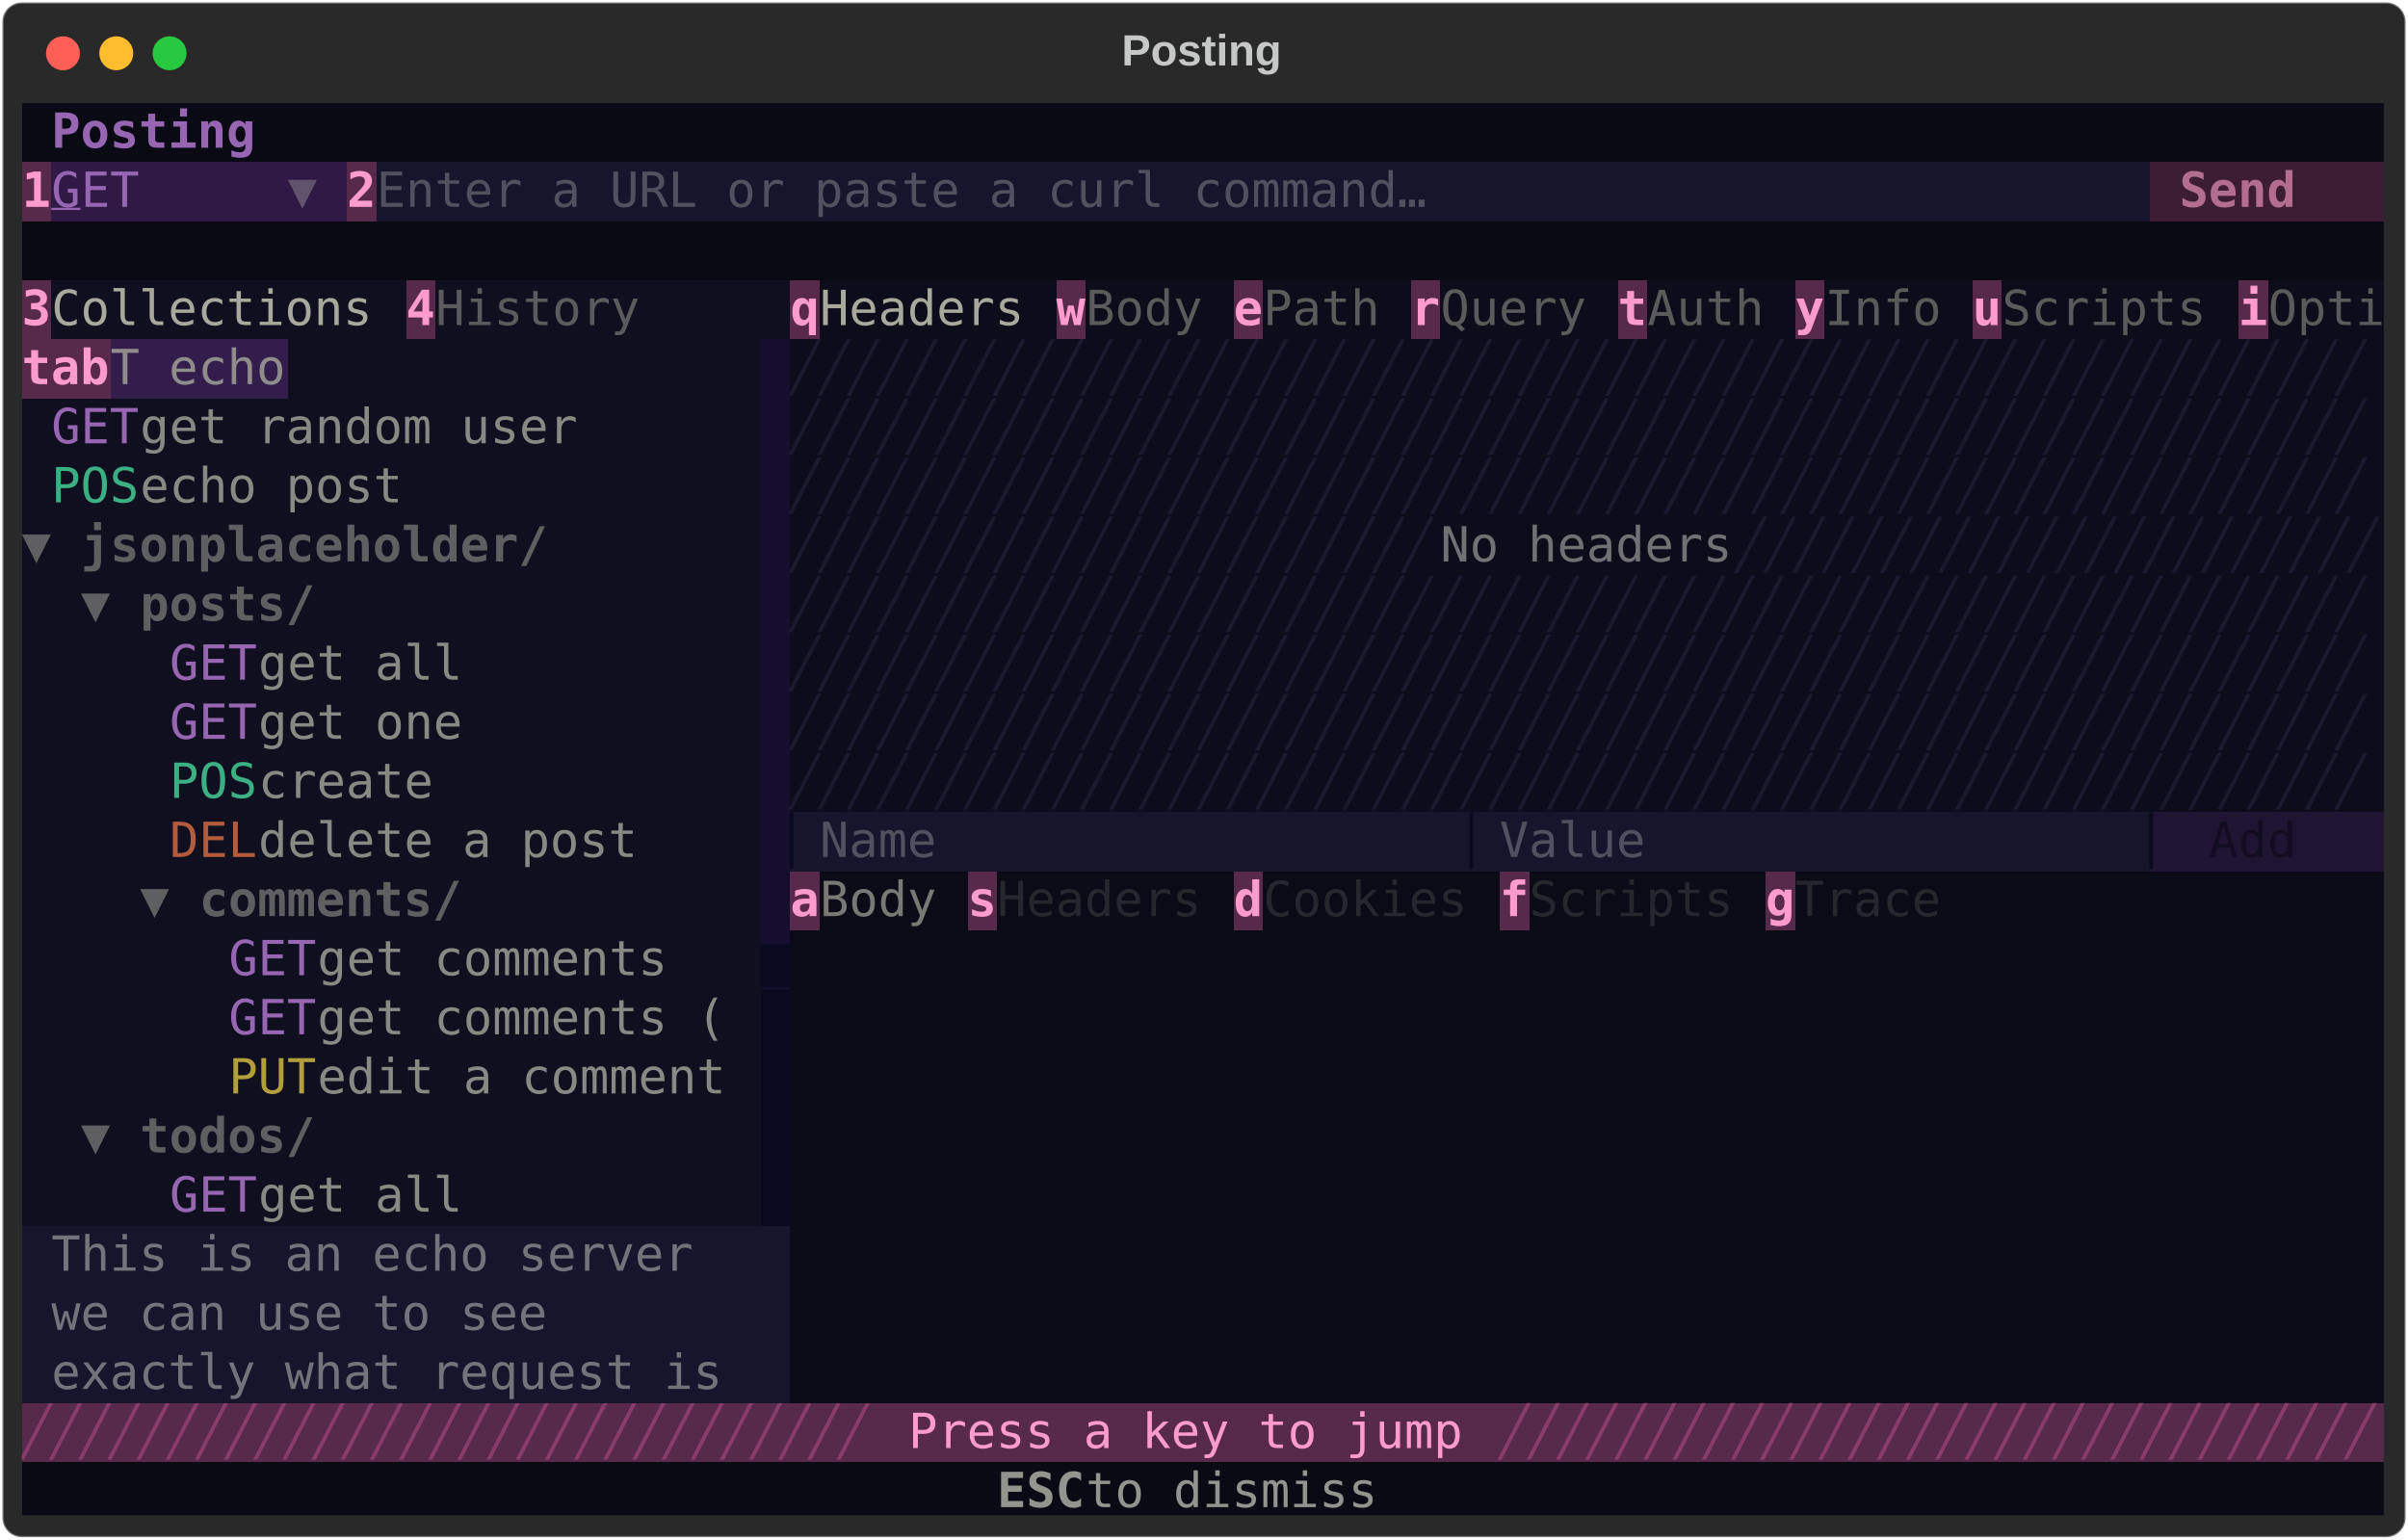
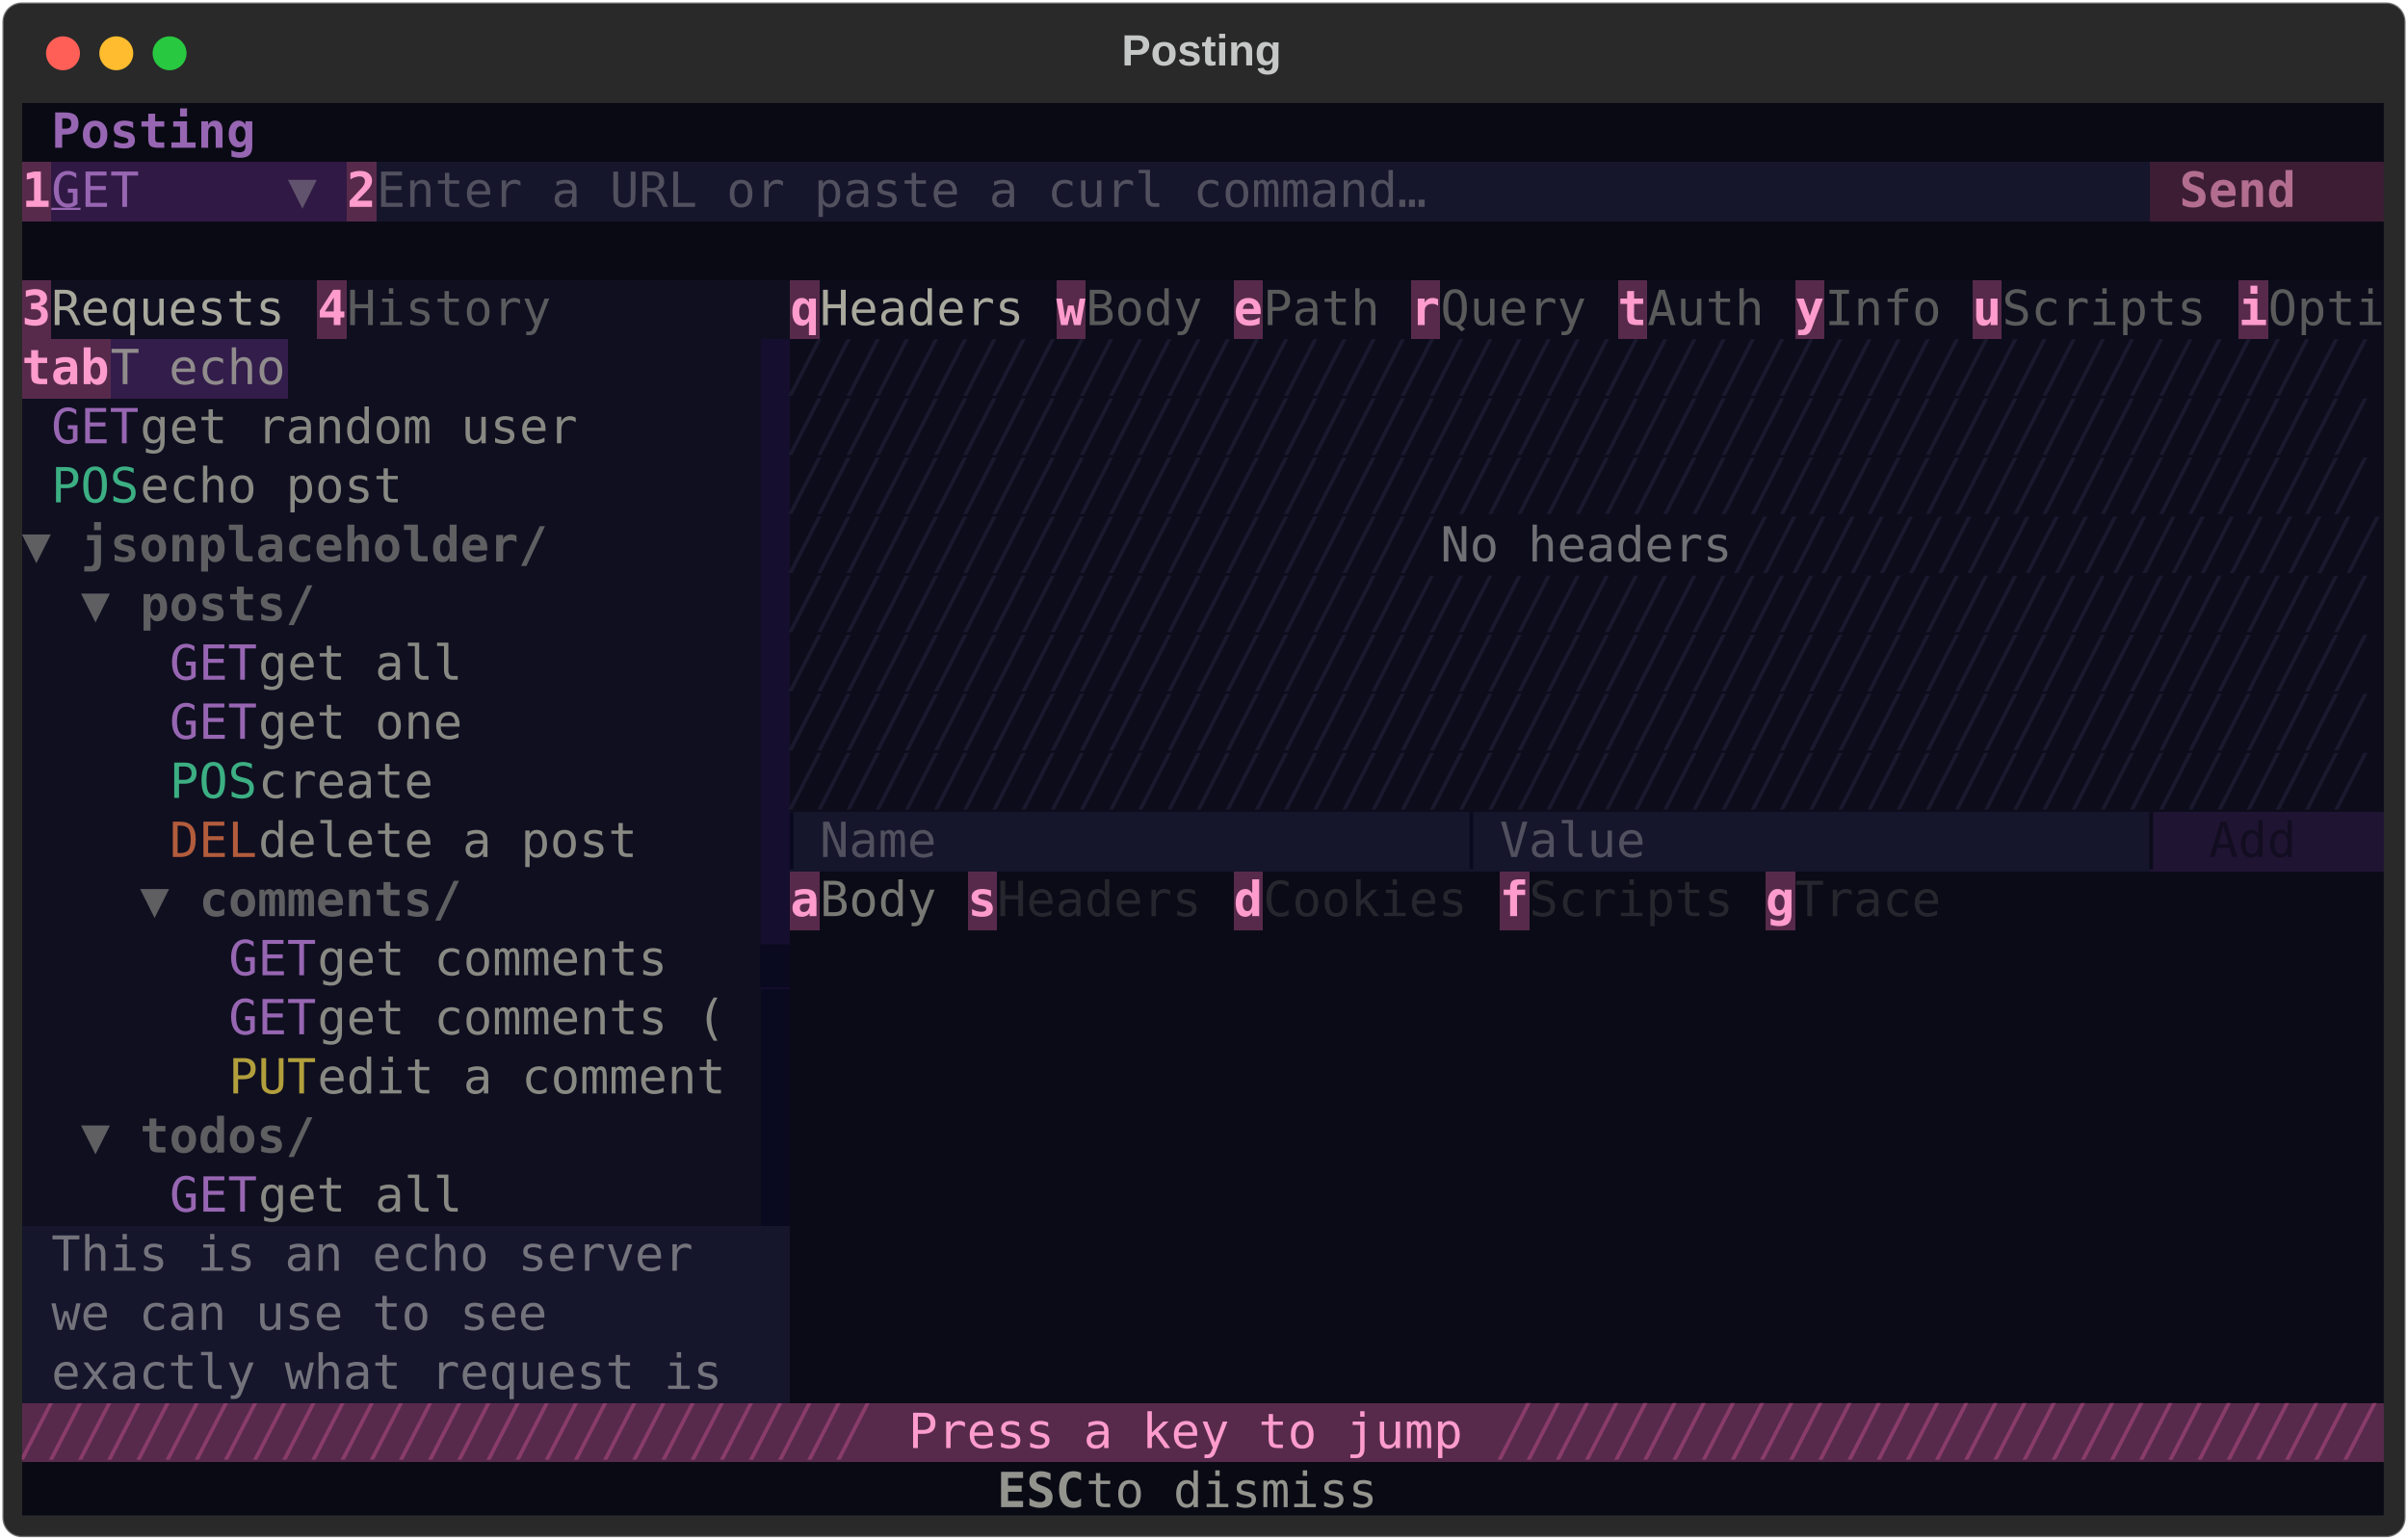
<svg xmlns="http://www.w3.org/2000/svg" class="rich-terminal" viewBox="0 0 994 635.6">
  <style>

    @font-face {
        font-family: "Fira Code";
        src: local("FiraCode-Regular"),
                url("https://cdnjs.cloudflare.com/ajax/libs/firacode/6.2.0/woff2/FiraCode-Regular.woff2") format("woff2"),
                url("https://cdnjs.cloudflare.com/ajax/libs/firacode/6.2.0/woff/FiraCode-Regular.woff") format("woff");
        font-style: normal;
        font-weight: 400;
    }
    @font-face {
        font-family: "Fira Code";
        src: local("FiraCode-Bold"),
                url("https://cdnjs.cloudflare.com/ajax/libs/firacode/6.2.0/woff2/FiraCode-Bold.woff2") format("woff2"),
                url("https://cdnjs.cloudflare.com/ajax/libs/firacode/6.2.0/woff/FiraCode-Bold.woff") format("woff");
        font-style: bold;
        font-weight: 700;
    }

    .terminal-matrix {
        font-family: Fira Code, monospace;
        font-size: 20px;
        line-height: 24.4px;
        font-variant-east-asian: full-width;
    }

    .terminal-title {
        font-size: 18px;
        font-weight: bold;
        font-family: arial;
    }

    .terminal-r1 { fill: #f0f0e0 }
.terminal-r2 { fill: #9766b2;font-weight: bold }
.terminal-r3 { fill: #c5c8c6 }
.terminal-r4 { fill: #ff9ccd;font-weight: bold }
.terminal-r5 { fill: #9766b2;text-decoration: underline; }
.terminal-r6 { fill: #9766b2 }
.terminal-r7 { fill: #61536d }
.terminal-r8 { fill: #50505e }
.terminal-r9 { fill: #a8a89c }
.terminal-r10 { fill: #b26d8f;font-weight: bold }
.terminal-r11 { fill: #6f6f73 }
.terminal-r12 { fill: #5b5b5e }
.terminal-r13 { fill: #5a5a5b }
.terminal-r14 { fill: #908c8c }
.terminal-r15 { fill: #898983 }
.terminal-r16 { fill: #0f0f20 }
.terminal-r17 { fill: #1a192e }
.terminal-r18 { fill: #3caf83 }
.terminal-r19 { fill: #5f5f62 }
.terminal-r20 { fill: #5f5f62;font-weight: bold }
.terminal-r21 { fill: #707075 }
.terminal-r22 { fill: #2c2b44 }
.terminal-r23 { fill: #b25c3c }
.terminal-r24 { fill: #090920 }
.terminal-r25 { fill: #0b0b1b }
.terminal-r26 { fill: #120d20 }
.terminal-r27 { fill: #787874 }
.terminal-r28 { fill: #26262e }
.terminal-r29 { fill: #b29f3c }
.terminal-r30 { fill: #73737c }
.terminal-r31 { fill: #893c6a }
.terminal-r32 { fill: #ff9ccd }
.terminal-r33 { fill: #94948e;font-weight: bold }
.terminal-r34 { fill: #94948e }
    </style>
  <defs>
    <clipPath id="terminal-clip-terminal">
      <rect x="0" y="0" width="975.0" height="584.6" />
    </clipPath>
    <clipPath id="terminal-line-0">
      <rect x="0" y="1.5" width="976" height="24.65" />
    </clipPath>
    <clipPath id="terminal-line-1">
      <rect x="0" y="25.9" width="976" height="24.65" />
    </clipPath>
    <clipPath id="terminal-line-2">
      <rect x="0" y="50.3" width="976" height="24.65" />
    </clipPath>
    <clipPath id="terminal-line-3">
      <rect x="0" y="74.7" width="976" height="24.65" />
    </clipPath>
    <clipPath id="terminal-line-4">
      <rect x="0" y="99.1" width="976" height="24.65" />
    </clipPath>
    <clipPath id="terminal-line-5">
      <rect x="0" y="123.5" width="976" height="24.65" />
    </clipPath>
    <clipPath id="terminal-line-6">
      <rect x="0" y="147.9" width="976" height="24.65" />
    </clipPath>
    <clipPath id="terminal-line-7">
      <rect x="0" y="172.3" width="976" height="24.65" />
    </clipPath>
    <clipPath id="terminal-line-8">
      <rect x="0" y="196.7" width="976" height="24.65" />
    </clipPath>
    <clipPath id="terminal-line-9">
      <rect x="0" y="221.1" width="976" height="24.65" />
    </clipPath>
    <clipPath id="terminal-line-10">
      <rect x="0" y="245.5" width="976" height="24.65" />
    </clipPath>
    <clipPath id="terminal-line-11">
      <rect x="0" y="269.9" width="976" height="24.65" />
    </clipPath>
    <clipPath id="terminal-line-12">
      <rect x="0" y="294.3" width="976" height="24.65" />
    </clipPath>
    <clipPath id="terminal-line-13">
      <rect x="0" y="318.7" width="976" height="24.65" />
    </clipPath>
    <clipPath id="terminal-line-14">
      <rect x="0" y="343.1" width="976" height="24.65" />
    </clipPath>
    <clipPath id="terminal-line-15">
      <rect x="0" y="367.5" width="976" height="24.65" />
    </clipPath>
    <clipPath id="terminal-line-16">
      <rect x="0" y="391.9" width="976" height="24.65" />
    </clipPath>
    <clipPath id="terminal-line-17">
      <rect x="0" y="416.3" width="976" height="24.65" />
    </clipPath>
    <clipPath id="terminal-line-18">
      <rect x="0" y="440.7" width="976" height="24.65" />
    </clipPath>
    <clipPath id="terminal-line-19">
      <rect x="0" y="465.1" width="976" height="24.65" />
    </clipPath>
    <clipPath id="terminal-line-20">
      <rect x="0" y="489.5" width="976" height="24.65" />
    </clipPath>
    <clipPath id="terminal-line-21">
      <rect x="0" y="513.9" width="976" height="24.65" />
    </clipPath>
    <clipPath id="terminal-line-22">
      <rect x="0" y="538.3" width="976" height="24.65" />
    </clipPath>
  </defs>
  <rect fill="#292929" stroke="rgba(255,255,255,0.35)" stroke-width="1" x="1" y="1" width="992" height="633.6" rx="8" />
  <text class="terminal-title" fill="#c5c8c6" text-anchor="middle" x="496" y="27">Posting</text>
  <g transform="translate(26,22)">
    <circle cx="0" cy="0" r="7" fill="#ff5f57" />
    <circle cx="22" cy="0" r="7" fill="#febc2e" />
    <circle cx="44" cy="0" r="7" fill="#28c840" />
  </g>
  <g transform="translate(9, 41)" clip-path="url(#terminal-clip-terminal)">
    <rect fill="#0a0a15" x="0" y="1.5" width="12.2" height="24.65" shape-rendering="crispEdges" />
    <rect fill="#0a0a15" x="12.2" y="1.5" width="85.4" height="24.65" shape-rendering="crispEdges" />
    <rect fill="#0a0a15" x="97.6" y="1.5" width="878.4" height="24.65" shape-rendering="crispEdges" />
    <rect fill="#572a4b" x="0" y="25.9" width="12.2" height="24.65" shape-rendering="crispEdges" />
    <rect fill="#301944" x="12.2" y="25.9" width="12.2" height="24.65" shape-rendering="crispEdges" />
    <rect fill="#301944" x="24.4" y="25.9" width="24.4" height="24.65" shape-rendering="crispEdges" />
    <rect fill="#301944" x="48.8" y="25.9" width="61" height="24.65" shape-rendering="crispEdges" />
    <rect fill="#301944" x="109.8" y="25.9" width="12.2" height="24.65" shape-rendering="crispEdges" />
    <rect fill="#301944" x="122" y="25.9" width="12.2" height="24.65" shape-rendering="crispEdges" />
    <rect fill="#572a4b" x="134.2" y="25.9" width="12.2" height="24.65" shape-rendering="crispEdges" />
    <rect fill="#15152c" x="146.4" y="25.9" width="439.2" height="24.65" shape-rendering="crispEdges" />
    <rect fill="#15152c" x="585.6" y="25.9" width="280.6" height="24.65" shape-rendering="crispEdges" />
    <rect fill="#15152c" x="866.2" y="25.9" width="12.2" height="24.65" shape-rendering="crispEdges" />
    <rect fill="#3c1d34" x="878.4" y="25.9" width="12.2" height="24.65" shape-rendering="crispEdges" />
    <rect fill="#3c1d34" x="890.6" y="25.9" width="73.2" height="24.65" shape-rendering="crispEdges" />
    <rect fill="#3c1d34" x="963.8" y="25.9" width="12.2" height="24.65" shape-rendering="crispEdges" />
    <rect fill="#0a0a15" x="0" y="50.3" width="488" height="24.65" shape-rendering="crispEdges" />
    <rect fill="#0a0a15" x="488" y="50.3" width="0" height="24.65" shape-rendering="crispEdges" />
    <rect fill="#0a0a15" x="488" y="50.3" width="488" height="24.65" shape-rendering="crispEdges" />
    <rect fill="#572a4b" x="0" y="74.7" width="12.2" height="24.65" shape-rendering="crispEdges" />
-     <rect fill="#0f0f20" x="12.2" y="74.7" width="134.2" height="24.65" shape-rendering="crispEdges" />
-     <rect fill="#0f0f20" x="146.4" y="74.7" width="12.2" height="24.65" shape-rendering="crispEdges" />
-     <rect fill="#572a4b" x="158.6" y="74.7" width="12.2" height="24.65" shape-rendering="crispEdges" />
-     <rect fill="#0f0f20" x="170.8" y="74.7" width="85.4" height="24.65" shape-rendering="crispEdges" />
-     <rect fill="#0f0f20" x="256.2" y="74.7" width="61" height="24.65" shape-rendering="crispEdges" />
+     <rect fill="#0f0f20" x="12.2" y="74.7" width="97.6" height="24.65" shape-rendering="crispEdges" />
+     <rect fill="#0f0f20" x="109.8" y="74.7" width="12.2" height="24.65" shape-rendering="crispEdges" />
+     <rect fill="#572a4b" x="122" y="74.7" width="12.2" height="24.65" shape-rendering="crispEdges" />
+     <rect fill="#0f0f20" x="134.2" y="74.7" width="85.4" height="24.65" shape-rendering="crispEdges" />
+     <rect fill="#0f0f20" x="219.6" y="74.7" width="97.6" height="24.65" shape-rendering="crispEdges" />
    <rect fill="#572a4b" x="317.2" y="74.7" width="12.2" height="24.65" shape-rendering="crispEdges" />
    <rect fill="#0c0c1b" x="329.4" y="74.7" width="85.4" height="24.65" shape-rendering="crispEdges" />
    <rect fill="#0c0c1b" x="414.8" y="74.7" width="12.2" height="24.65" shape-rendering="crispEdges" />
    <rect fill="#572a4b" x="427" y="74.7" width="12.2" height="24.65" shape-rendering="crispEdges" />
    <rect fill="#0c0c1b" x="439.2" y="74.7" width="48.8" height="24.65" shape-rendering="crispEdges" />
    <rect fill="#0c0c1b" x="488" y="74.7" width="12.2" height="24.65" shape-rendering="crispEdges" />
    <rect fill="#572a4b" x="500.2" y="74.7" width="12.2" height="24.65" shape-rendering="crispEdges" />
    <rect fill="#0c0c1b" x="512.4" y="74.7" width="48.8" height="24.65" shape-rendering="crispEdges" />
    <rect fill="#0c0c1b" x="561.2" y="74.7" width="12.2" height="24.65" shape-rendering="crispEdges" />
    <rect fill="#572a4b" x="573.4" y="74.7" width="12.2" height="24.65" shape-rendering="crispEdges" />
    <rect fill="#0c0c1b" x="585.6" y="74.7" width="61" height="24.65" shape-rendering="crispEdges" />
    <rect fill="#0c0c1b" x="646.6" y="74.7" width="12.2" height="24.65" shape-rendering="crispEdges" />
    <rect fill="#572a4b" x="658.8" y="74.7" width="12.2" height="24.65" shape-rendering="crispEdges" />
    <rect fill="#0c0c1b" x="671" y="74.7" width="48.8" height="24.65" shape-rendering="crispEdges" />
    <rect fill="#0c0c1b" x="719.8" y="74.7" width="12.2" height="24.65" shape-rendering="crispEdges" />
    <rect fill="#572a4b" x="732" y="74.7" width="12.2" height="24.65" shape-rendering="crispEdges" />
    <rect fill="#0c0c1b" x="744.2" y="74.7" width="48.8" height="24.65" shape-rendering="crispEdges" />
    <rect fill="#0c0c1b" x="793" y="74.7" width="12.2" height="24.65" shape-rendering="crispEdges" />
    <rect fill="#572a4b" x="805.2" y="74.7" width="12.2" height="24.65" shape-rendering="crispEdges" />
    <rect fill="#0c0c1b" x="817.4" y="74.7" width="85.4" height="24.65" shape-rendering="crispEdges" />
    <rect fill="#0c0c1b" x="902.8" y="74.7" width="12.2" height="24.65" shape-rendering="crispEdges" />
    <rect fill="#572a4b" x="915" y="74.7" width="12.2" height="24.65" shape-rendering="crispEdges" />
    <rect fill="#0c0c1b" x="927.2" y="74.7" width="48.8" height="24.65" shape-rendering="crispEdges" />
    <rect fill="#572a4b" x="0" y="99.1" width="36.6" height="24.65" shape-rendering="crispEdges" />
    <rect fill="#331d4b" x="36.6" y="99.1" width="73.2" height="24.65" shape-rendering="crispEdges" />
    <rect fill="#0f0f20" x="109.8" y="99.1" width="195.2" height="24.65" shape-rendering="crispEdges" />
    <rect fill="#150e2e" x="305" y="99.1" width="12.2" height="24.65" shape-rendering="crispEdges" />
    <rect fill="#0c0c1b" x="317.2" y="99.1" width="658.8" height="24.65" shape-rendering="crispEdges" />
    <rect fill="#0f0f20" x="0" y="123.5" width="12.2" height="24.65" shape-rendering="crispEdges" />
    <rect fill="#0f0f20" x="12.2" y="123.5" width="36.6" height="24.65" shape-rendering="crispEdges" />
    <rect fill="#0f0f20" x="48.8" y="123.5" width="256.2" height="24.65" shape-rendering="crispEdges" />
    <rect fill="#150e2e" x="305" y="123.5" width="12.2" height="24.65" shape-rendering="crispEdges" />
    <rect fill="#0c0c1b" x="317.2" y="123.5" width="658.8" height="24.65" shape-rendering="crispEdges" />
    <rect fill="#0f0f20" x="0" y="147.9" width="12.2" height="24.65" shape-rendering="crispEdges" />
    <rect fill="#0f0f20" x="12.2" y="147.9" width="36.6" height="24.65" shape-rendering="crispEdges" />
    <rect fill="#0f0f20" x="48.8" y="147.9" width="256.2" height="24.65" shape-rendering="crispEdges" />
    <rect fill="#150e2e" x="305" y="147.9" width="12.2" height="24.65" shape-rendering="crispEdges" />
    <rect fill="#0c0c1b" x="317.2" y="147.9" width="658.8" height="24.65" shape-rendering="crispEdges" />
    <rect fill="#0f0f20" x="0" y="172.3" width="24.4" height="24.65" shape-rendering="crispEdges" />
    <rect fill="#0f0f20" x="24.4" y="172.3" width="195.2" height="24.65" shape-rendering="crispEdges" />
    <rect fill="#0f0f20" x="219.6" y="172.3" width="85.4" height="24.65" shape-rendering="crispEdges" />
    <rect fill="#150e2e" x="305" y="172.3" width="12.2" height="24.65" shape-rendering="crispEdges" />
    <rect fill="#0c0c1b" x="317.2" y="172.3" width="268.4" height="24.65" shape-rendering="crispEdges" />
    <rect fill="#0c0c1b" x="585.6" y="172.3" width="122" height="24.65" shape-rendering="crispEdges" />
    <rect fill="#0c0c1b" x="707.6" y="172.3" width="268.4" height="24.65" shape-rendering="crispEdges" />
    <rect fill="#0f0f20" x="0" y="196.7" width="24.4" height="24.65" shape-rendering="crispEdges" />
    <rect fill="#0f0f20" x="24.4" y="196.7" width="24.4" height="24.65" shape-rendering="crispEdges" />
    <rect fill="#0f0f20" x="48.8" y="196.7" width="73.2" height="24.65" shape-rendering="crispEdges" />
    <rect fill="#0f0f20" x="122" y="196.7" width="183" height="24.65" shape-rendering="crispEdges" />
    <rect fill="#150e2e" x="305" y="196.7" width="12.2" height="24.65" shape-rendering="crispEdges" />
    <rect fill="#0c0c1b" x="317.2" y="196.7" width="658.8" height="24.65" shape-rendering="crispEdges" />
    <rect fill="#0f0f20" x="0" y="221.1" width="48.8" height="24.65" shape-rendering="crispEdges" />
    <rect fill="#0f0f20" x="48.8" y="221.1" width="12.2" height="24.65" shape-rendering="crispEdges" />
    <rect fill="#0f0f20" x="61" y="221.1" width="36.6" height="24.65" shape-rendering="crispEdges" />
    <rect fill="#0f0f20" x="97.6" y="221.1" width="207.4" height="24.65" shape-rendering="crispEdges" />
    <rect fill="#150e2e" x="305" y="221.1" width="12.2" height="24.65" shape-rendering="crispEdges" />
    <rect fill="#0c0c1b" x="317.2" y="221.1" width="658.8" height="24.65" shape-rendering="crispEdges" />
    <rect fill="#0f0f20" x="0" y="245.5" width="48.8" height="24.65" shape-rendering="crispEdges" />
    <rect fill="#0f0f20" x="48.8" y="245.5" width="12.2" height="24.65" shape-rendering="crispEdges" />
    <rect fill="#0f0f20" x="61" y="245.5" width="36.6" height="24.65" shape-rendering="crispEdges" />
    <rect fill="#0f0f20" x="97.6" y="245.5" width="207.4" height="24.65" shape-rendering="crispEdges" />
    <rect fill="#150e2e" x="305" y="245.5" width="12.2" height="24.65" shape-rendering="crispEdges" />
    <rect fill="#0c0c1b" x="317.2" y="245.5" width="658.8" height="24.65" shape-rendering="crispEdges" />
    <rect fill="#0f0f20" x="0" y="269.9" width="48.8" height="24.65" shape-rendering="crispEdges" />
    <rect fill="#0f0f20" x="48.8" y="269.9" width="12.2" height="24.65" shape-rendering="crispEdges" />
    <rect fill="#0f0f20" x="61" y="269.9" width="36.6" height="24.65" shape-rendering="crispEdges" />
    <rect fill="#0f0f20" x="97.6" y="269.9" width="207.4" height="24.65" shape-rendering="crispEdges" />
    <rect fill="#150e2e" x="305" y="269.9" width="12.2" height="24.65" shape-rendering="crispEdges" />
    <rect fill="#0c0c1b" x="317.2" y="269.9" width="658.8" height="24.65" shape-rendering="crispEdges" />
    <rect fill="#0f0f20" x="0" y="294.3" width="48.8" height="24.65" shape-rendering="crispEdges" />
    <rect fill="#0f0f20" x="48.8" y="294.3" width="12.2" height="24.65" shape-rendering="crispEdges" />
    <rect fill="#0f0f20" x="61" y="294.3" width="36.6" height="24.65" shape-rendering="crispEdges" />
    <rect fill="#0f0f20" x="97.6" y="294.3" width="207.4" height="24.65" shape-rendering="crispEdges" />
    <rect fill="#150e2e" x="305" y="294.3" width="12.2" height="24.65" shape-rendering="crispEdges" />
    <rect fill="#15152c" x="317.2" y="294.3" width="12.2" height="24.65" shape-rendering="crispEdges" />
    <rect fill="#15152c" x="329.4" y="294.3" width="48.8" height="24.65" shape-rendering="crispEdges" />
    <rect fill="#15152c" x="378.2" y="294.3" width="219.6" height="24.65" shape-rendering="crispEdges" />
    <rect fill="#15152c" x="597.8" y="294.3" width="12.2" height="24.65" shape-rendering="crispEdges" />
    <rect fill="#15152c" x="610" y="294.3" width="61" height="24.65" shape-rendering="crispEdges" />
    <rect fill="#15152c" x="671" y="294.3" width="207.4" height="24.65" shape-rendering="crispEdges" />
    <rect fill="#201433" x="878.4" y="294.3" width="12.2" height="24.65" shape-rendering="crispEdges" />
    <rect fill="#201433" x="890.6" y="294.3" width="12.2" height="24.65" shape-rendering="crispEdges" />
    <rect fill="#201433" x="902.8" y="294.3" width="61" height="24.65" shape-rendering="crispEdges" />
    <rect fill="#201433" x="963.8" y="294.3" width="12.2" height="24.65" shape-rendering="crispEdges" />
    <rect fill="#0f0f20" x="0" y="318.7" width="48.8" height="24.65" shape-rendering="crispEdges" />
    <rect fill="#0f0f20" x="48.8" y="318.7" width="24.4" height="24.65" shape-rendering="crispEdges" />
    <rect fill="#0f0f20" x="73.2" y="318.7" width="109.8" height="24.65" shape-rendering="crispEdges" />
    <rect fill="#0f0f20" x="183" y="318.7" width="122" height="24.65" shape-rendering="crispEdges" />
    <rect fill="#150e2e" x="305" y="318.7" width="12.2" height="24.65" shape-rendering="crispEdges" />
    <rect fill="#572a4b" x="317.2" y="318.7" width="12.2" height="24.65" shape-rendering="crispEdges" />
    <rect fill="#0b0b17" x="329.4" y="318.7" width="48.8" height="24.65" shape-rendering="crispEdges" />
    <rect fill="#0b0b17" x="378.2" y="318.7" width="12.2" height="24.65" shape-rendering="crispEdges" />
    <rect fill="#572a4b" x="390.4" y="318.7" width="12.2" height="24.65" shape-rendering="crispEdges" />
    <rect fill="#0b0b17" x="402.6" y="318.7" width="85.4" height="24.65" shape-rendering="crispEdges" />
    <rect fill="#0b0b17" x="488" y="318.7" width="12.2" height="24.65" shape-rendering="crispEdges" />
    <rect fill="#572a4b" x="500.2" y="318.7" width="12.2" height="24.65" shape-rendering="crispEdges" />
    <rect fill="#0b0b17" x="512.4" y="318.7" width="85.4" height="24.65" shape-rendering="crispEdges" />
    <rect fill="#0b0b17" x="597.8" y="318.7" width="12.2" height="24.65" shape-rendering="crispEdges" />
    <rect fill="#572a4b" x="610" y="318.7" width="12.2" height="24.65" shape-rendering="crispEdges" />
    <rect fill="#0b0b17" x="622.2" y="318.7" width="85.4" height="24.65" shape-rendering="crispEdges" />
    <rect fill="#0b0b17" x="707.6" y="318.7" width="12.2" height="24.65" shape-rendering="crispEdges" />
    <rect fill="#572a4b" x="719.8" y="318.7" width="12.2" height="24.65" shape-rendering="crispEdges" />
    <rect fill="#0b0b17" x="732" y="318.7" width="61" height="24.65" shape-rendering="crispEdges" />
    <rect fill="#0b0b17" x="793" y="318.7" width="183" height="24.65" shape-rendering="crispEdges" />
    <rect fill="#0f0f20" x="0" y="343.1" width="73.2" height="24.65" shape-rendering="crispEdges" />
    <rect fill="#0f0f20" x="73.2" y="343.1" width="12.2" height="24.65" shape-rendering="crispEdges" />
    <rect fill="#0f0f20" x="85.4" y="343.1" width="36.6" height="24.65" shape-rendering="crispEdges" />
    <rect fill="#0f0f20" x="122" y="343.1" width="183" height="24.65" shape-rendering="crispEdges" />
    <rect fill="#150e2e" x="305" y="343.1" width="12.2" height="24.65" shape-rendering="crispEdges" />
    <rect fill="#0b0b17" x="317.2" y="343.1" width="658.8" height="24.65" shape-rendering="crispEdges" />
    <rect fill="#0f0f20" x="0" y="367.5" width="73.2" height="24.65" shape-rendering="crispEdges" />
    <rect fill="#0f0f20" x="73.2" y="367.5" width="12.2" height="24.65" shape-rendering="crispEdges" />
    <rect fill="#0f0f20" x="85.4" y="367.5" width="36.6" height="24.65" shape-rendering="crispEdges" />
    <rect fill="#0f0f20" x="122" y="367.5" width="183" height="24.65" shape-rendering="crispEdges" />
    <rect fill="#090920" x="305" y="367.5" width="12.2" height="24.65" shape-rendering="crispEdges" />
    <rect fill="#0b0b17" x="317.2" y="367.5" width="658.8" height="24.65" shape-rendering="crispEdges" />
    <rect fill="#0f0f20" x="0" y="391.9" width="73.2" height="24.65" shape-rendering="crispEdges" />
    <rect fill="#0f0f20" x="73.2" y="391.9" width="12.2" height="24.65" shape-rendering="crispEdges" />
    <rect fill="#0f0f20" x="85.4" y="391.9" width="36.6" height="24.65" shape-rendering="crispEdges" />
    <rect fill="#0f0f20" x="122" y="391.9" width="183" height="24.65" shape-rendering="crispEdges" />
    <rect fill="#090920" x="305" y="391.9" width="12.2" height="24.65" shape-rendering="crispEdges" />
    <rect fill="#0b0b17" x="317.2" y="391.9" width="658.8" height="24.65" shape-rendering="crispEdges" />
    <rect fill="#0f0f20" x="0" y="416.3" width="24.4" height="24.65" shape-rendering="crispEdges" />
    <rect fill="#0f0f20" x="24.4" y="416.3" width="24.4" height="24.65" shape-rendering="crispEdges" />
    <rect fill="#0f0f20" x="48.8" y="416.3" width="73.2" height="24.65" shape-rendering="crispEdges" />
    <rect fill="#0f0f20" x="122" y="416.3" width="183" height="24.65" shape-rendering="crispEdges" />
    <rect fill="#090920" x="305" y="416.3" width="12.2" height="24.65" shape-rendering="crispEdges" />
    <rect fill="#0b0b17" x="317.2" y="416.3" width="658.8" height="24.65" shape-rendering="crispEdges" />
    <rect fill="#0f0f20" x="0" y="440.7" width="48.8" height="24.65" shape-rendering="crispEdges" />
    <rect fill="#0f0f20" x="48.8" y="440.7" width="12.2" height="24.65" shape-rendering="crispEdges" />
    <rect fill="#0f0f20" x="61" y="440.7" width="36.6" height="24.65" shape-rendering="crispEdges" />
    <rect fill="#0f0f20" x="97.6" y="440.7" width="207.4" height="24.65" shape-rendering="crispEdges" />
    <rect fill="#090920" x="305" y="440.7" width="12.2" height="24.65" shape-rendering="crispEdges" />
    <rect fill="#0b0b17" x="317.2" y="440.7" width="658.8" height="24.65" shape-rendering="crispEdges" />
    <rect fill="#15152c" x="0" y="465.1" width="12.2" height="24.65" shape-rendering="crispEdges" />
    <rect fill="#15152c" x="12.2" y="465.1" width="268.4" height="24.65" shape-rendering="crispEdges" />
    <rect fill="#15152c" x="280.6" y="465.1" width="36.6" height="24.65" shape-rendering="crispEdges" />
    <rect fill="#0b0b17" x="317.2" y="465.1" width="658.8" height="24.65" shape-rendering="crispEdges" />
    <rect fill="#15152c" x="0" y="489.5" width="12.2" height="24.65" shape-rendering="crispEdges" />
    <rect fill="#15152c" x="12.2" y="489.5" width="207.4" height="24.65" shape-rendering="crispEdges" />
    <rect fill="#15152c" x="219.6" y="489.5" width="97.6" height="24.65" shape-rendering="crispEdges" />
    <rect fill="#0b0b17" x="317.2" y="489.5" width="658.8" height="24.65" shape-rendering="crispEdges" />
    <rect fill="#15152c" x="0" y="513.9" width="12.2" height="24.65" shape-rendering="crispEdges" />
    <rect fill="#15152c" x="12.2" y="513.9" width="280.6" height="24.65" shape-rendering="crispEdges" />
    <rect fill="#15152c" x="292.8" y="513.9" width="24.4" height="24.65" shape-rendering="crispEdges" />
    <rect fill="#0b0b17" x="317.2" y="513.9" width="658.8" height="24.65" shape-rendering="crispEdges" />
    <rect fill="#572a4b" x="0" y="538.3" width="353.8" height="24.65" shape-rendering="crispEdges" />
    <rect fill="#572a4b" x="353.8" y="538.3" width="12.2" height="24.65" shape-rendering="crispEdges" />
    <rect fill="#572a4b" x="366" y="538.3" width="231.8" height="24.65" shape-rendering="crispEdges" />
    <rect fill="#572a4b" x="597.8" y="538.3" width="12.2" height="24.65" shape-rendering="crispEdges" />
    <rect fill="#572a4b" x="610" y="538.3" width="366" height="24.65" shape-rendering="crispEdges" />
    <rect fill="#0a0a15" x="0" y="562.7" width="402.6" height="24.65" shape-rendering="crispEdges" />
    <rect fill="#0a0a15" x="402.6" y="562.7" width="36.6" height="24.65" shape-rendering="crispEdges" />
    <rect fill="#0a0a15" x="439.2" y="562.7" width="134.2" height="24.65" shape-rendering="crispEdges" />
    <rect fill="#0a0a15" x="573.4" y="562.7" width="402.6" height="24.65" shape-rendering="crispEdges" />
    <g class="terminal-matrix">
      <text class="terminal-r2" x="12.2" y="20" textLength="85.4" clip-path="url(#terminal-line-0)">Posting</text>
      <text class="terminal-r3" x="976" y="20" textLength="12.2" clip-path="url(#terminal-line-0)">
</text>
      <text class="terminal-r4" x="0" y="44.4" textLength="12.2" clip-path="url(#terminal-line-1)">1</text>
      <text class="terminal-r5" x="12.2" y="44.4" textLength="12.2" clip-path="url(#terminal-line-1)">G</text>
      <text class="terminal-r6" x="24.4" y="44.4" textLength="24.4" clip-path="url(#terminal-line-1)">ET</text>
      <text class="terminal-r7" x="109.8" y="44.4" textLength="12.2" clip-path="url(#terminal-line-1)">▼</text>
      <text class="terminal-r4" x="134.2" y="44.4" textLength="12.2" clip-path="url(#terminal-line-1)">2</text>
      <text class="terminal-r8" x="146.4" y="44.4" textLength="439.2" clip-path="url(#terminal-line-1)">Enter a URL or paste a curl command…</text>
      <text class="terminal-r10" x="890.6" y="44.4" textLength="73.2" clip-path="url(#terminal-line-1)"> Send </text>
      <text class="terminal-r3" x="976" y="44.4" textLength="12.2" clip-path="url(#terminal-line-1)">
</text>
      <text class="terminal-r3" x="976" y="68.8" textLength="12.2" clip-path="url(#terminal-line-2)">
</text>
      <text class="terminal-r4" x="0" y="93.2" textLength="12.2" clip-path="url(#terminal-line-3)">3</text>
-       <text class="terminal-r9" x="12.2" y="93.2" textLength="134.2" clip-path="url(#terminal-line-3)">Collections</text>
-       <text class="terminal-r4" x="158.6" y="93.2" textLength="12.2" clip-path="url(#terminal-line-3)">4</text>
-       <text class="terminal-r12" x="170.8" y="93.2" textLength="85.4" clip-path="url(#terminal-line-3)">History</text>
+       <text class="terminal-r9" x="12.2" y="93.2" textLength="97.6" clip-path="url(#terminal-line-3)">Requests</text>
+       <text class="terminal-r4" x="122" y="93.2" textLength="12.2" clip-path="url(#terminal-line-3)">4</text>
+       <text class="terminal-r12" x="134.2" y="93.2" textLength="85.4" clip-path="url(#terminal-line-3)">History</text>
      <text class="terminal-r4" x="317.2" y="93.2" textLength="12.2" clip-path="url(#terminal-line-3)">q</text>
      <text class="terminal-r9" x="329.4" y="93.2" textLength="85.4" clip-path="url(#terminal-line-3)">Headers</text>
      <text class="terminal-r4" x="427" y="93.2" textLength="12.2" clip-path="url(#terminal-line-3)">w</text>
      <text class="terminal-r13" x="439.2" y="93.2" textLength="48.8" clip-path="url(#terminal-line-3)">Body</text>
      <text class="terminal-r4" x="500.2" y="93.2" textLength="12.2" clip-path="url(#terminal-line-3)">e</text>
      <text class="terminal-r13" x="512.4" y="93.2" textLength="48.8" clip-path="url(#terminal-line-3)">Path</text>
      <text class="terminal-r4" x="573.4" y="93.2" textLength="12.2" clip-path="url(#terminal-line-3)">r</text>
      <text class="terminal-r13" x="585.6" y="93.2" textLength="61" clip-path="url(#terminal-line-3)">Query</text>
      <text class="terminal-r4" x="658.8" y="93.2" textLength="12.2" clip-path="url(#terminal-line-3)">t</text>
      <text class="terminal-r13" x="671" y="93.2" textLength="48.8" clip-path="url(#terminal-line-3)">Auth</text>
      <text class="terminal-r4" x="732" y="93.2" textLength="12.2" clip-path="url(#terminal-line-3)">y</text>
      <text class="terminal-r13" x="744.2" y="93.2" textLength="48.8" clip-path="url(#terminal-line-3)">Info</text>
      <text class="terminal-r4" x="805.2" y="93.2" textLength="12.2" clip-path="url(#terminal-line-3)">u</text>
      <text class="terminal-r13" x="817.4" y="93.2" textLength="85.4" clip-path="url(#terminal-line-3)">Scripts</text>
      <text class="terminal-r4" x="915" y="93.2" textLength="12.2" clip-path="url(#terminal-line-3)">i</text>
      <text class="terminal-r13" x="927.2" y="93.2" textLength="48.8" clip-path="url(#terminal-line-3)">Opti</text>
      <text class="terminal-r3" x="976" y="93.2" textLength="12.2" clip-path="url(#terminal-line-3)">
</text>
      <text class="terminal-r4" x="0" y="117.6" textLength="36.6" clip-path="url(#terminal-line-4)">tab</text>
      <text class="terminal-r14" x="36.6" y="117.6" textLength="73.2" clip-path="url(#terminal-line-4)">T echo</text>
      <text class="terminal-r17" x="317.2" y="117.6" textLength="658.8" clip-path="url(#terminal-line-4)">╱╱╱╱╱╱╱╱╱╱╱╱╱╱╱╱╱╱╱╱╱╱╱╱╱╱╱╱╱╱╱╱╱╱╱╱╱╱╱╱╱╱╱╱╱╱╱╱╱╱╱╱╱╱</text>
      <text class="terminal-r3" x="976" y="117.6" textLength="12.2" clip-path="url(#terminal-line-4)">
</text>
      <text class="terminal-r6" x="12.2" y="142" textLength="36.6" clip-path="url(#terminal-line-5)">GET</text>
      <text class="terminal-r15" x="48.8" y="142" textLength="256.2" clip-path="url(#terminal-line-5)"> get random user     </text>
      <text class="terminal-r17" x="317.2" y="142" textLength="658.8" clip-path="url(#terminal-line-5)">╱╱╱╱╱╱╱╱╱╱╱╱╱╱╱╱╱╱╱╱╱╱╱╱╱╱╱╱╱╱╱╱╱╱╱╱╱╱╱╱╱╱╱╱╱╱╱╱╱╱╱╱╱╱</text>
      <text class="terminal-r3" x="976" y="142" textLength="12.2" clip-path="url(#terminal-line-5)">
</text>
      <text class="terminal-r18" x="12.2" y="166.4" textLength="36.6" clip-path="url(#terminal-line-6)">POS</text>
      <text class="terminal-r15" x="48.8" y="166.4" textLength="256.2" clip-path="url(#terminal-line-6)"> echo post           </text>
      <text class="terminal-r17" x="317.2" y="166.4" textLength="658.8" clip-path="url(#terminal-line-6)">╱╱╱╱╱╱╱╱╱╱╱╱╱╱╱╱╱╱╱╱╱╱╱╱╱╱╱╱╱╱╱╱╱╱╱╱╱╱╱╱╱╱╱╱╱╱╱╱╱╱╱╱╱╱</text>
      <text class="terminal-r3" x="976" y="166.4" textLength="12.2" clip-path="url(#terminal-line-6)">
</text>
      <text class="terminal-r19" x="0" y="190.8" textLength="24.4" clip-path="url(#terminal-line-7)">▼ </text>
      <text class="terminal-r20" x="24.4" y="190.8" textLength="195.2" clip-path="url(#terminal-line-7)">jsonplaceholder/</text>
      <text class="terminal-r17" x="317.2" y="190.8" textLength="268.4" clip-path="url(#terminal-line-7)">╱╱╱╱╱╱╱╱╱╱╱╱╱╱╱╱╱╱╱╱╱╱</text>
      <text class="terminal-r21" x="585.6" y="190.8" textLength="122" clip-path="url(#terminal-line-7)">No headers</text>
      <text class="terminal-r17" x="707.6" y="190.8" textLength="268.4" clip-path="url(#terminal-line-7)">╱╱╱╱╱╱╱╱╱╱╱╱╱╱╱╱╱╱╱╱╱╱</text>
      <text class="terminal-r3" x="976" y="190.8" textLength="12.2" clip-path="url(#terminal-line-7)">
</text>
      <text class="terminal-r19" x="24.4" y="215.2" textLength="24.4" clip-path="url(#terminal-line-8)">▼ </text>
      <text class="terminal-r20" x="48.8" y="215.2" textLength="73.2" clip-path="url(#terminal-line-8)">posts/</text>
      <text class="terminal-r17" x="317.2" y="215.2" textLength="658.8" clip-path="url(#terminal-line-8)">╱╱╱╱╱╱╱╱╱╱╱╱╱╱╱╱╱╱╱╱╱╱╱╱╱╱╱╱╱╱╱╱╱╱╱╱╱╱╱╱╱╱╱╱╱╱╱╱╱╱╱╱╱╱</text>
      <text class="terminal-r3" x="976" y="215.2" textLength="12.2" clip-path="url(#terminal-line-8)">
</text>
      <text class="terminal-r6" x="61" y="239.6" textLength="36.6" clip-path="url(#terminal-line-9)">GET</text>
      <text class="terminal-r15" x="97.6" y="239.6" textLength="207.4" clip-path="url(#terminal-line-9)"> get all         </text>
      <text class="terminal-r17" x="317.2" y="239.6" textLength="658.8" clip-path="url(#terminal-line-9)">╱╱╱╱╱╱╱╱╱╱╱╱╱╱╱╱╱╱╱╱╱╱╱╱╱╱╱╱╱╱╱╱╱╱╱╱╱╱╱╱╱╱╱╱╱╱╱╱╱╱╱╱╱╱</text>
      <text class="terminal-r3" x="976" y="239.6" textLength="12.2" clip-path="url(#terminal-line-9)">
</text>
      <text class="terminal-r6" x="61" y="264" textLength="36.6" clip-path="url(#terminal-line-10)">GET</text>
      <text class="terminal-r15" x="97.6" y="264" textLength="207.4" clip-path="url(#terminal-line-10)"> get one         </text>
      <text class="terminal-r17" x="317.2" y="264" textLength="658.8" clip-path="url(#terminal-line-10)">╱╱╱╱╱╱╱╱╱╱╱╱╱╱╱╱╱╱╱╱╱╱╱╱╱╱╱╱╱╱╱╱╱╱╱╱╱╱╱╱╱╱╱╱╱╱╱╱╱╱╱╱╱╱</text>
      <text class="terminal-r3" x="976" y="264" textLength="12.2" clip-path="url(#terminal-line-10)">
</text>
      <text class="terminal-r18" x="61" y="288.4" textLength="36.6" clip-path="url(#terminal-line-11)">POS</text>
      <text class="terminal-r15" x="97.6" y="288.4" textLength="207.4" clip-path="url(#terminal-line-11)"> create          </text>
      <text class="terminal-r17" x="317.2" y="288.4" textLength="658.8" clip-path="url(#terminal-line-11)">╱╱╱╱╱╱╱╱╱╱╱╱╱╱╱╱╱╱╱╱╱╱╱╱╱╱╱╱╱╱╱╱╱╱╱╱╱╱╱╱╱╱╱╱╱╱╱╱╱╱╱╱╱╱</text>
      <text class="terminal-r3" x="976" y="288.4" textLength="12.2" clip-path="url(#terminal-line-11)">
</text>
      <text class="terminal-r23" x="61" y="312.8" textLength="36.6" clip-path="url(#terminal-line-12)">DEL</text>
      <text class="terminal-r15" x="97.6" y="312.8" textLength="207.4" clip-path="url(#terminal-line-12)"> delete a post   </text>
      <text class="terminal-r24" x="317.2" y="312.8" textLength="12.2" clip-path="url(#terminal-line-12)">▏</text>
      <text class="terminal-r8" x="329.4" y="312.8" textLength="48.8" clip-path="url(#terminal-line-12)">Name</text>
      <text class="terminal-r24" x="597.8" y="312.8" textLength="12.2" clip-path="url(#terminal-line-12)">▏</text>
      <text class="terminal-r8" x="610" y="312.8" textLength="61" clip-path="url(#terminal-line-12)">Value</text>
      <text class="terminal-r25" x="878.4" y="312.8" textLength="12.2" clip-path="url(#terminal-line-12)">▏</text>
      <text class="terminal-r26" x="902.8" y="312.8" textLength="61" clip-path="url(#terminal-line-12)"> Add </text>
      <text class="terminal-r3" x="976" y="312.8" textLength="12.2" clip-path="url(#terminal-line-12)">
</text>
      <text class="terminal-r19" x="48.8" y="337.2" textLength="24.4" clip-path="url(#terminal-line-13)">▼ </text>
      <text class="terminal-r20" x="73.2" y="337.2" textLength="109.8" clip-path="url(#terminal-line-13)">comments/</text>
      <text class="terminal-r4" x="317.2" y="337.2" textLength="12.2" clip-path="url(#terminal-line-13)">a</text>
      <text class="terminal-r27" x="329.4" y="337.2" textLength="48.8" clip-path="url(#terminal-line-13)">Body</text>
      <text class="terminal-r4" x="390.4" y="337.2" textLength="12.2" clip-path="url(#terminal-line-13)">s</text>
      <text class="terminal-r28" x="402.6" y="337.2" textLength="85.4" clip-path="url(#terminal-line-13)">Headers</text>
      <text class="terminal-r4" x="500.2" y="337.2" textLength="12.2" clip-path="url(#terminal-line-13)">d</text>
      <text class="terminal-r28" x="512.4" y="337.2" textLength="85.4" clip-path="url(#terminal-line-13)">Cookies</text>
      <text class="terminal-r4" x="610" y="337.2" textLength="12.2" clip-path="url(#terminal-line-13)">f</text>
      <text class="terminal-r28" x="622.2" y="337.2" textLength="85.4" clip-path="url(#terminal-line-13)">Scripts</text>
      <text class="terminal-r4" x="719.8" y="337.2" textLength="12.2" clip-path="url(#terminal-line-13)">g</text>
      <text class="terminal-r28" x="732" y="337.2" textLength="61" clip-path="url(#terminal-line-13)">Trace</text>
      <text class="terminal-r3" x="976" y="337.2" textLength="12.2" clip-path="url(#terminal-line-13)">
</text>
      <text class="terminal-r6" x="85.4" y="361.6" textLength="36.6" clip-path="url(#terminal-line-14)">GET</text>
      <text class="terminal-r15" x="122" y="361.6" textLength="183" clip-path="url(#terminal-line-14)"> get comments  </text>
      <text class="terminal-r24" x="305" y="361.6" textLength="12.2" clip-path="url(#terminal-line-14)">▆</text>
      <text class="terminal-r3" x="976" y="361.6" textLength="12.2" clip-path="url(#terminal-line-14)">
</text>
      <text class="terminal-r6" x="85.4" y="386" textLength="36.6" clip-path="url(#terminal-line-15)">GET</text>
      <text class="terminal-r15" x="122" y="386" textLength="183" clip-path="url(#terminal-line-15)"> get comments (</text>
      <text class="terminal-r3" x="976" y="386" textLength="12.2" clip-path="url(#terminal-line-15)">
</text>
      <text class="terminal-r29" x="85.4" y="410.4" textLength="36.6" clip-path="url(#terminal-line-16)">PUT</text>
      <text class="terminal-r15" x="122" y="410.4" textLength="183" clip-path="url(#terminal-line-16)"> edit a comment</text>
      <text class="terminal-r3" x="976" y="410.4" textLength="12.2" clip-path="url(#terminal-line-16)">
</text>
      <text class="terminal-r19" x="24.4" y="434.8" textLength="24.4" clip-path="url(#terminal-line-17)">▼ </text>
      <text class="terminal-r20" x="48.8" y="434.8" textLength="73.2" clip-path="url(#terminal-line-17)">todos/</text>
      <text class="terminal-r3" x="976" y="434.8" textLength="12.2" clip-path="url(#terminal-line-17)">
</text>
      <text class="terminal-r6" x="61" y="459.2" textLength="36.6" clip-path="url(#terminal-line-18)">GET</text>
      <text class="terminal-r15" x="97.6" y="459.2" textLength="207.4" clip-path="url(#terminal-line-18)"> get all         </text>
      <text class="terminal-r3" x="976" y="459.2" textLength="12.2" clip-path="url(#terminal-line-18)">
</text>
      <text class="terminal-r30" x="12.2" y="483.6" textLength="268.4" clip-path="url(#terminal-line-19)">This is an echo server</text>
      <text class="terminal-r3" x="976" y="483.6" textLength="12.2" clip-path="url(#terminal-line-19)">
</text>
      <text class="terminal-r30" x="12.2" y="508" textLength="207.4" clip-path="url(#terminal-line-20)">we can use to see</text>
      <text class="terminal-r3" x="976" y="508" textLength="12.2" clip-path="url(#terminal-line-20)">
</text>
      <text class="terminal-r30" x="12.2" y="532.4" textLength="280.6" clip-path="url(#terminal-line-21)">exactly what request is</text>
      <text class="terminal-r3" x="976" y="532.4" textLength="12.2" clip-path="url(#terminal-line-21)">
</text>
      <text class="terminal-r31" x="0" y="556.8" textLength="353.8" clip-path="url(#terminal-line-22)">╱╱╱╱╱╱╱╱╱╱╱╱╱╱╱╱╱╱╱╱╱╱╱╱╱╱╱╱╱</text>
      <text class="terminal-r32" x="366" y="556.8" textLength="231.8" clip-path="url(#terminal-line-22)">Press a key to jump</text>
      <text class="terminal-r31" x="610" y="556.8" textLength="366" clip-path="url(#terminal-line-22)">╱╱╱╱╱╱╱╱╱╱╱╱╱╱╱╱╱╱╱╱╱╱╱╱╱╱╱╱╱╱</text>
      <text class="terminal-r3" x="976" y="556.8" textLength="12.2" clip-path="url(#terminal-line-22)">
</text>
      <text class="terminal-r33" x="402.6" y="581.2" textLength="36.6" clip-path="url(#terminal-line-23)">ESC</text>
      <text class="terminal-r34" x="439.2" y="581.2" textLength="134.2" clip-path="url(#terminal-line-23)"> to dismiss</text>
    </g>
  </g>
</svg>
